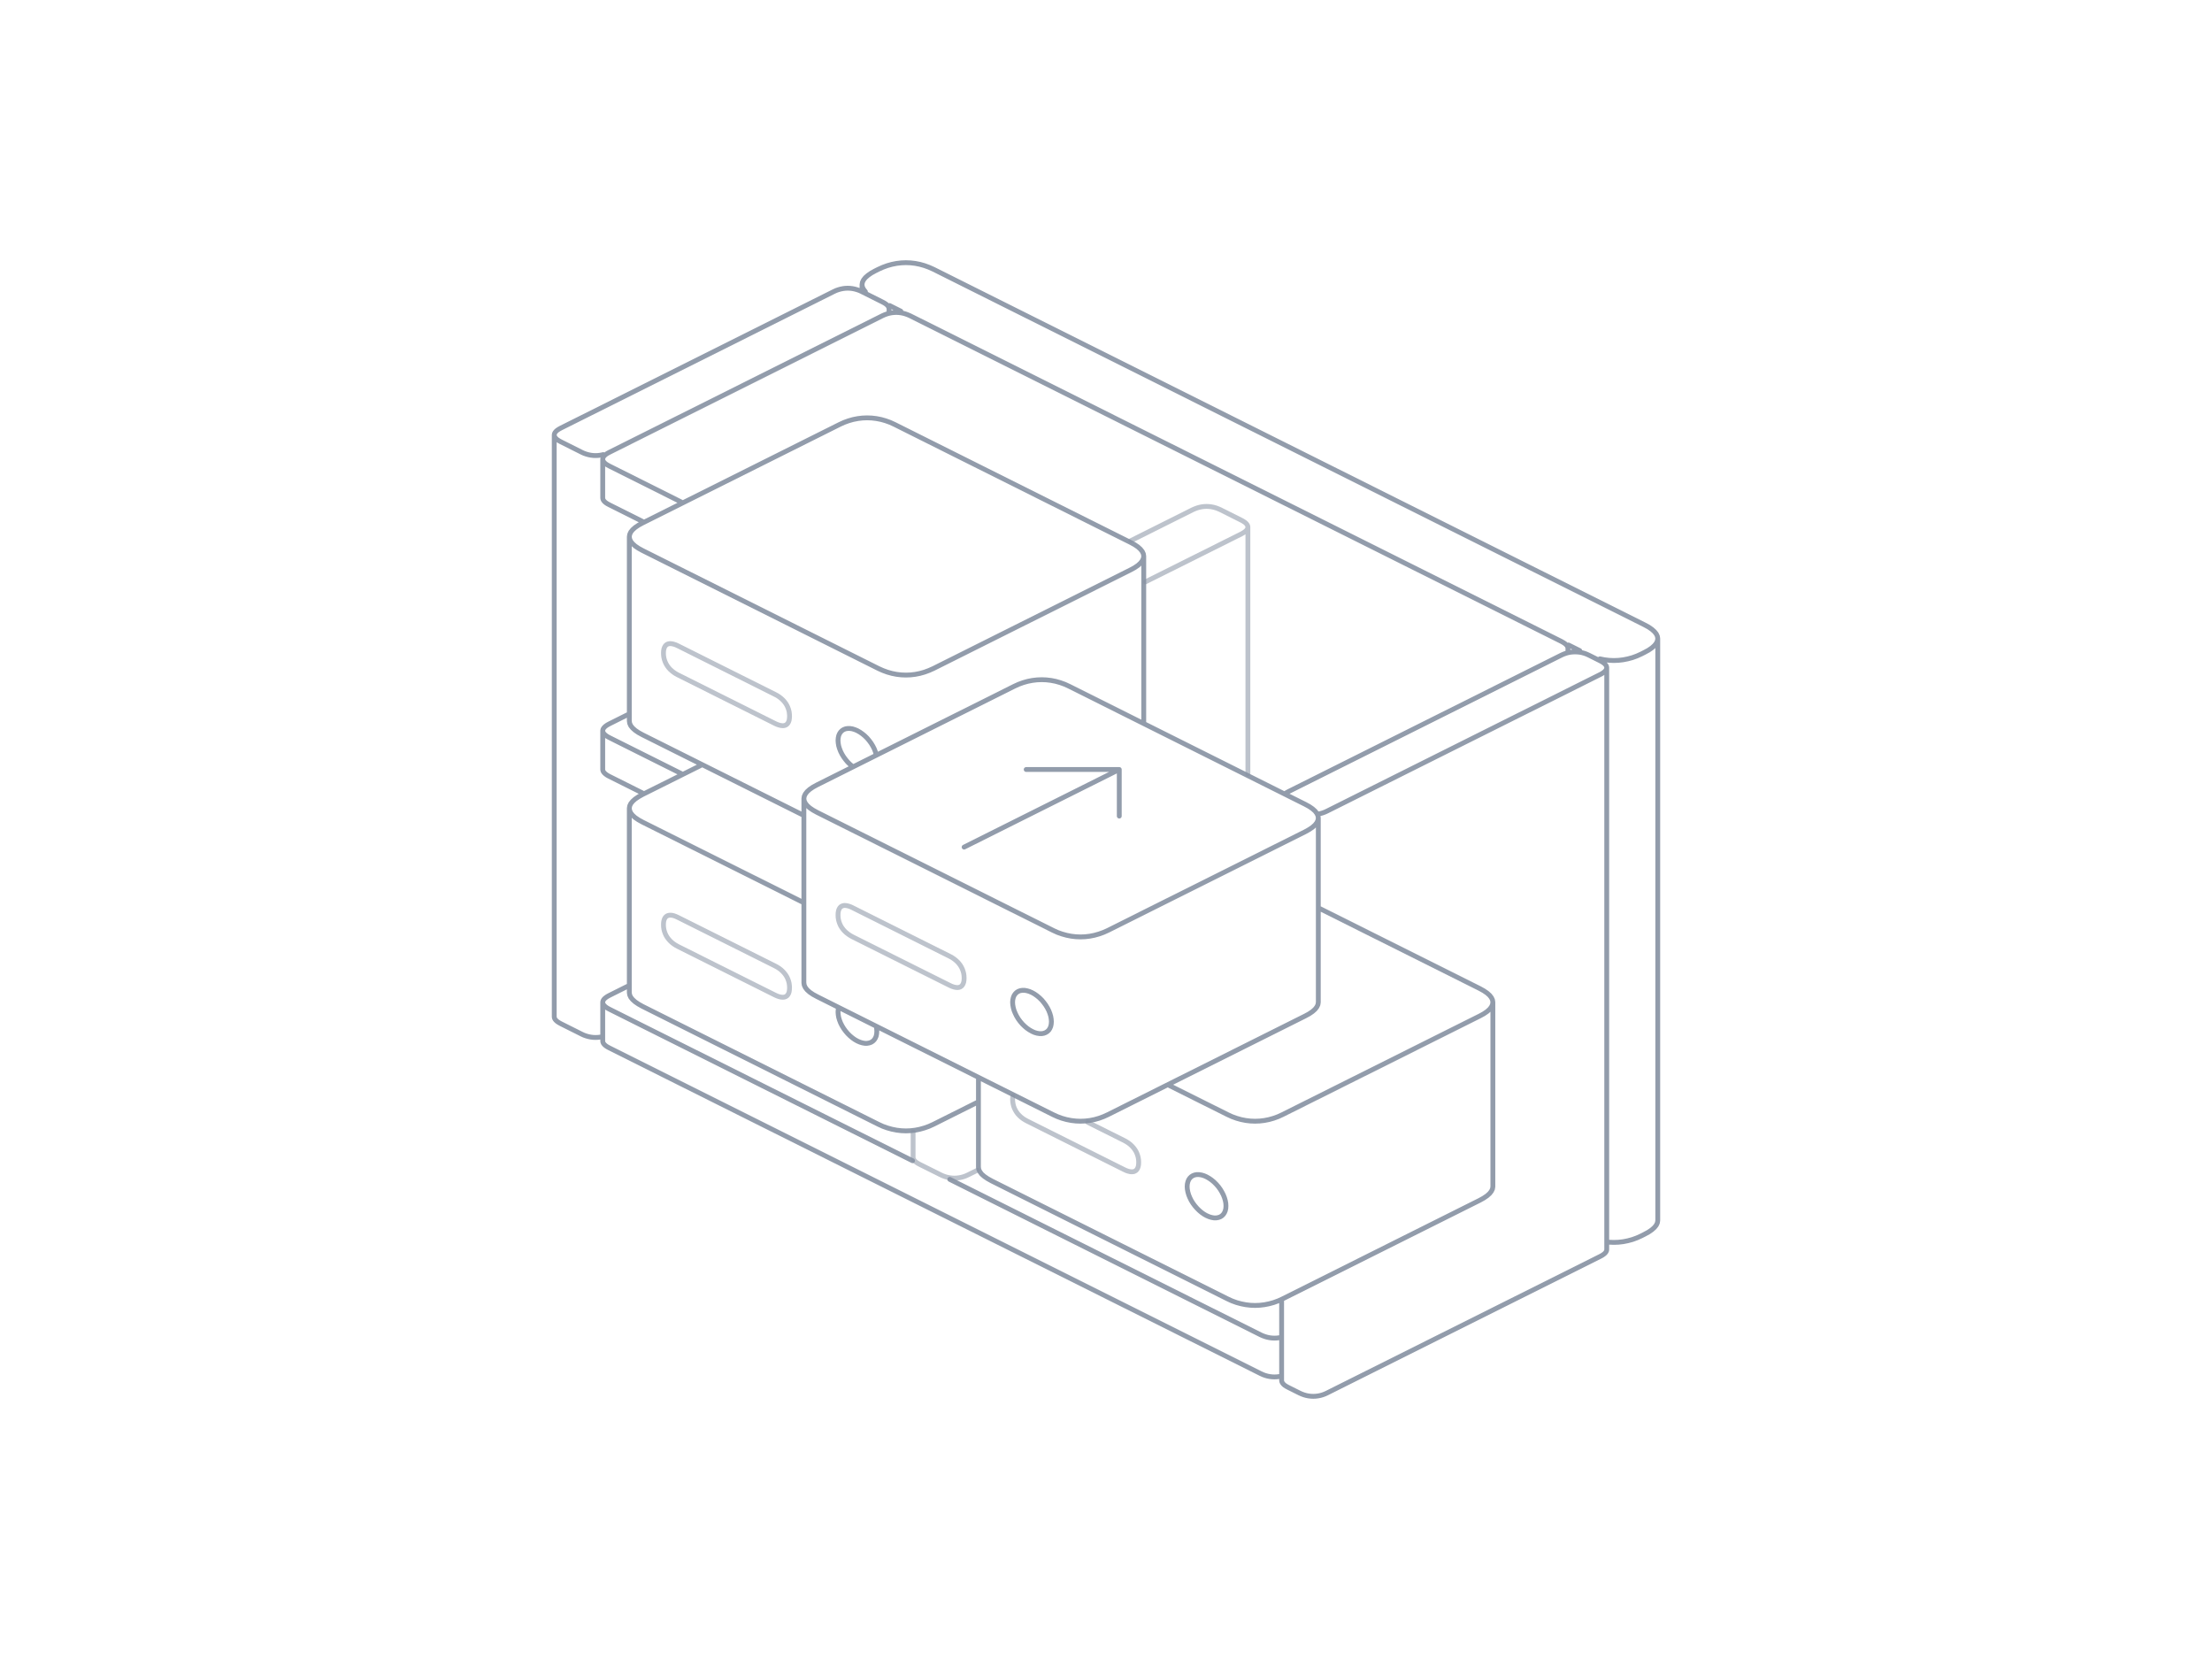
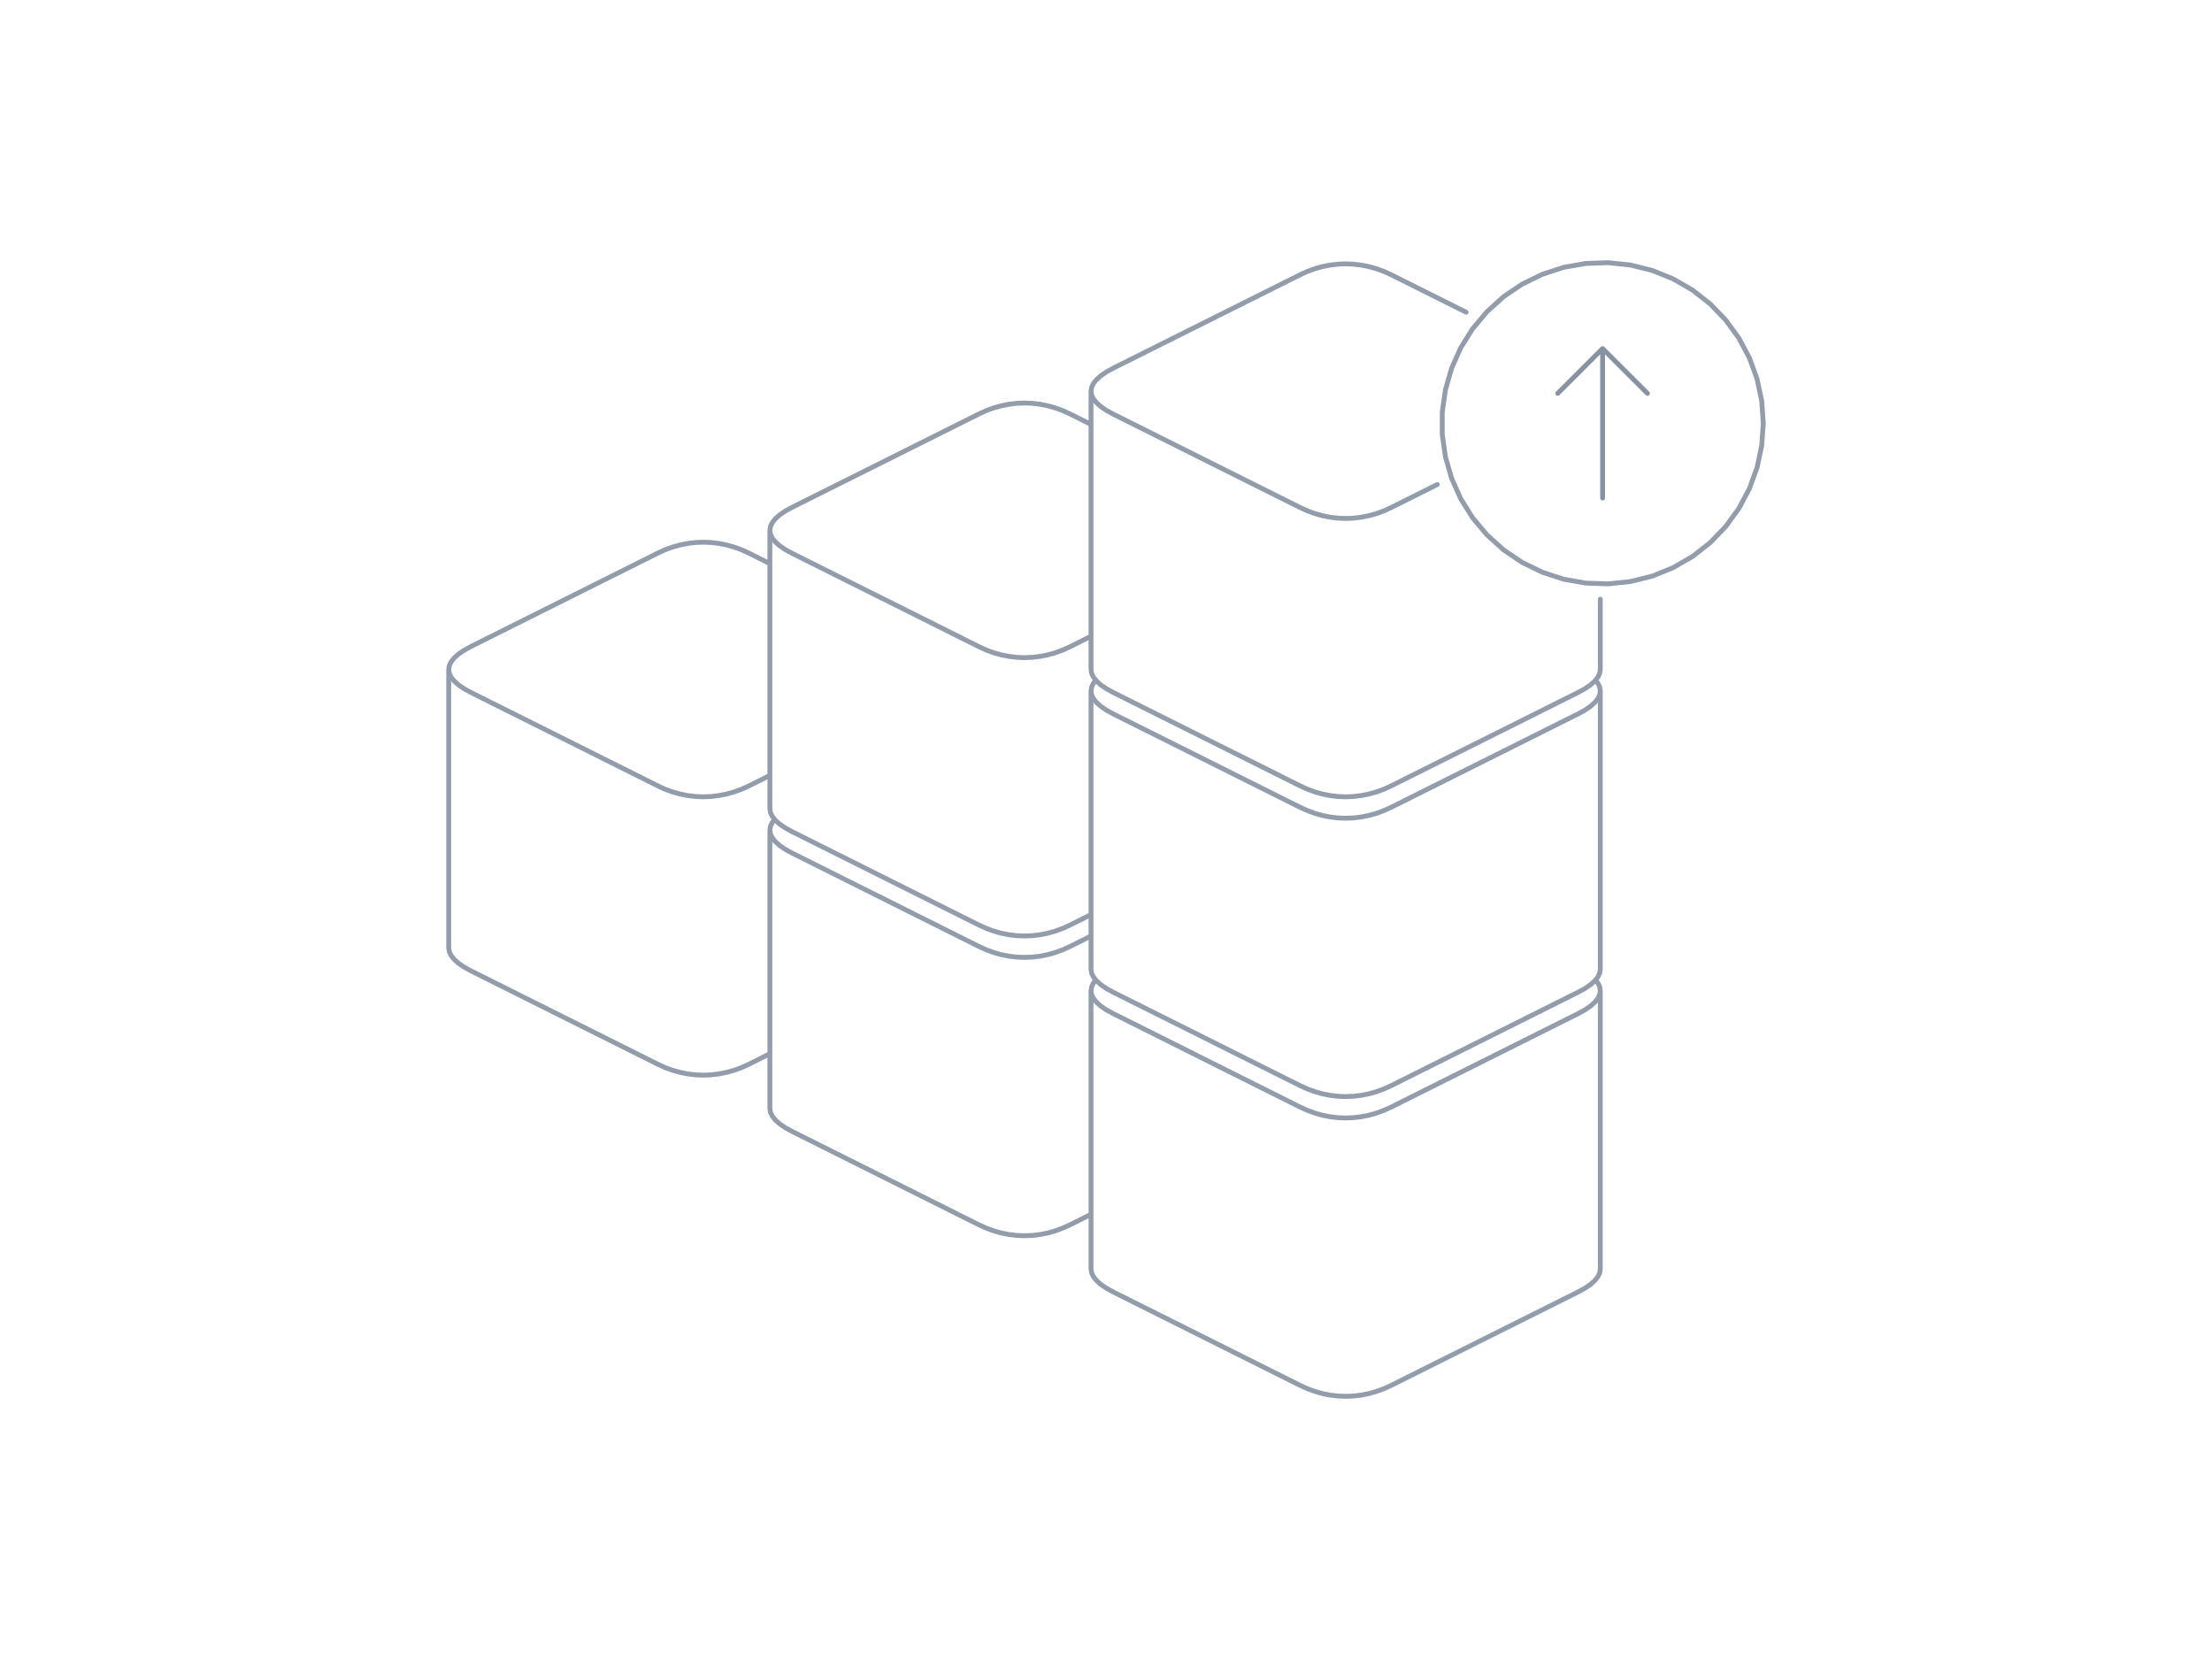
<svg xmlns="http://www.w3.org/2000/svg" viewBox="0 0 480 360" role="img" color="#8792a2" fill="none" stroke="currentColor" stroke-width="1.05" stroke-linecap="round" stroke-linejoin="round">
-   <path vector-effect="non-scaling-stroke" stroke-opacity=".55" d="M261.82,109.89 261.31,109.91 260.81,109.97 260.31,110.07 259.81,110.21 259.32,110.39 258.83,110.60 245.38,117.33 M198.14,245.65 198.14,251.16 198.18,251.42 198.30,251.67 198.50,251.92 198.77,252.17 199.13,252.42 199.57,252.66 204.12,254.93 204.60,255.15 205.09,255.33 205.59,255.47 206.09,255.57 206.60,255.63 207.10,255.65 207.61,255.63 208.12,255.57 208.62,255.47 209.12,255.33 209.61,255.15 210.09,254.93 212.09,253.94 M270.79,167.92 270.79,114.37 270.75,114.12 270.63,113.87 270.43,113.61 270.15,113.36 269.79,113.12 269.36,112.88 264.81,110.60 264.33,110.39 263.84,110.21 263.34,110.07 262.84,109.97 262.33,109.91 261.82,109.89 M270.79,114.37 270.75,114.63 270.63,114.88 270.43,115.13 270.15,115.38 269.79,115.62 269.36,115.87 248.54,126.27 M168.17,215.92 168.66,216.14 169.11,216.29 169.52,216.38 169.89,216.40 170.22,216.37 170.51,216.26 170.76,216.10 170.96,215.87 171.12,215.58 171.24,215.23 171.30,214.81 171.33,214.34 171.33,214.33 171.30,213.83 171.24,213.35 171.12,212.88 170.96,212.43 170.76,212.00 170.51,211.59 170.22,211.20 169.89,210.83 169.52,210.48 169.11,210.16 168.66,209.87 168.17,209.60 147.12,199.08 146.64,198.86 146.19,198.70 145.78,198.61 145.41,198.59 145.08,198.63 144.79,198.73 144.54,198.90 144.34,199.12 144.18,199.41 144.06,199.77 143.99,200.18 143.97,200.65 143.97,200.66 143.99,201.16 144.06,201.64 144.18,202.11 144.34,202.56 144.54,202.99 144.79,203.40 145.08,203.79 145.41,204.16 145.78,204.51 146.19,204.83 146.64,205.12 147.12,205.39 168.17,215.92 M243.94,253.80 244.42,254.02 244.87,254.17 245.28,254.26 245.65,254.28 245.98,254.25 246.27,254.14 246.52,253.98 246.72,253.75 246.88,253.46 247.00,253.11 247.07,252.69 247.09,252.22 247.09,252.21 247.07,251.72 247.00,251.23 246.88,250.76 246.72,250.31 246.52,249.88 246.27,249.47 245.98,249.08 245.65,248.71 245.28,248.36 244.87,248.04 244.42,247.75 243.94,247.48 236.05,243.54 M219.78,237.90 219.76,238.06 219.73,238.53 219.73,238.54 219.76,239.04 219.83,239.52 219.94,239.99 220.10,240.44 220.31,240.87 220.55,241.28 220.84,241.68 221.17,242.04 221.54,242.39 221.95,242.71 222.40,243.00 222.89,243.27 243.94,253.80 M168.17,156.99 168.66,157.21 169.11,157.36 169.52,157.45 169.89,157.48 170.22,157.44 170.51,157.34 170.76,157.17 170.96,156.94 171.12,156.65 171.24,156.30 171.30,155.89 171.33,155.41 171.33,155.41 171.30,154.91 171.24,154.43 171.12,153.96 170.96,153.51 170.76,153.08 170.51,152.66 170.22,152.27 169.89,151.90 169.52,151.56 169.11,151.24 168.66,150.94 168.17,150.68 147.12,140.15 146.64,139.93 146.19,139.78 145.78,139.69 145.41,139.66 145.08,139.70 144.79,139.80 144.54,139.97 144.34,140.20 144.18,140.49 144.06,140.84 143.99,141.25 143.97,141.73 143.97,141.73 143.99,142.23 144.06,142.71 144.18,143.18 144.34,143.63 144.54,144.06 144.79,144.48 145.08,144.87 145.41,145.24 145.78,145.58 146.19,145.90 146.64,146.20 147.12,146.46 168.17,156.99 M206.06,213.81 206.54,214.03 206.99,214.18 207.40,214.27 207.77,214.30 208.10,214.26 208.39,214.16 208.64,213.99 208.84,213.76 209.00,213.47 209.12,213.12 209.19,212.71 209.21,212.23 209.21,212.23 209.19,211.73 209.12,211.25 209.00,210.78 208.84,210.33 208.64,209.90 208.39,209.48 208.10,209.09 207.77,208.72 207.40,208.38 206.99,208.06 206.54,207.76 206.06,207.50 185.00,196.97 184.52,196.75 184.07,196.60 183.66,196.51 183.29,196.48 182.96,196.52 182.67,196.63 182.42,196.79 182.22,197.02 182.06,197.31 181.94,197.66 181.87,198.07 181.85,198.55 181.85,198.56 181.87,199.05 181.94,199.54 182.06,200.00 182.22,200.45 182.42,200.89 182.67,201.30 182.96,201.69 183.29,202.06 183.66,202.40 184.07,202.72 184.52,203.02 185.00,203.29 206.06,213.81" />
-   <path vector-effect="non-scaling-stroke" stroke-opacity=".9" d="M196.58,57.00 195.57,57.04 194.55,57.16 193.55,57.36 192.55,57.64 191.57,58.00 190.61,58.43 189.93,58.77 189.06,59.25 188.34,59.75 187.78,60.24 187.38,60.75 187.14,61.25 187.06,61.76 187.06,62.92 M349.01,269.54 349.20,269.56 350.21,269.60 351.23,269.56 352.24,269.44 353.24,269.24 354.24,268.97 355.22,268.61 356.19,268.17 356.86,267.83 357.74,267.35 358.45,266.86 359.01,266.36 359.41,265.86 359.65,265.35 359.73,264.84 359.73,138.57 359.65,138.07 359.41,137.56 359.01,137.06 358.45,136.56 357.74,136.07 356.86,135.59 202.56,58.43 201.59,58.00 200.61,57.64 199.62,57.36 198.61,57.16 197.60,57.04 196.58,57.00 M359.73,138.57 359.65,139.08 359.41,139.59 359.01,140.09 358.45,140.59 357.74,141.08 356.86,141.56 356.19,141.90 355.22,142.34 354.24,142.70 353.24,142.97 352.24,143.17 351.23,143.29 350.21,143.33 349.20,143.29 348.18,143.17 347.18,142.97 347.16,142.97 M342.80,141.18 340.36,139.96 M195.48,67.52 193.04,66.30 M187.79,63.29 187.78,63.28 187.38,62.77 187.14,62.27 187.06,61.76 M183.96,62.54 183.45,62.56 182.94,62.62 182.44,62.72 181.94,62.86 181.45,63.03 180.97,63.25 121.70,92.89 121.27,93.13 120.91,93.37 120.63,93.62 120.43,93.87 120.31,94.13 120.27,94.38 120.27,220.65 120.31,220.90 120.43,221.16 120.63,221.41 120.91,221.66 121.27,221.90 121.70,222.14 126.25,224.42 126.73,224.64 127.22,224.81 127.72,224.95 128.22,225.05 128.73,225.11 129.24,225.13 129.75,225.11 130.25,225.05 130.44,225.02 M192.92,67.63 192.92,67.02 192.88,66.77 192.76,66.51 192.57,66.26 192.29,66.01 191.93,65.77 191.49,65.53 186.94,63.25 186.46,63.03 185.97,62.86 185.47,62.72 184.97,62.62 184.46,62.56 183.96,62.54 M130.90,98.64 130.76,98.68 130.25,98.78 129.75,98.84 129.24,98.86 128.73,98.84 128.22,98.78 127.72,98.68 127.22,98.54 126.73,98.37 126.25,98.15 121.70,95.87 121.27,95.63 120.91,95.39 120.63,95.14 120.43,94.89 120.31,94.63 120.27,94.38 M136.21,214.01 132.23,216.00 131.79,216.24 131.43,216.49 131.15,216.73 130.95,216.99 130.83,217.24 130.79,217.49 130.79,225.91 130.83,226.16 130.95,226.42 131.15,226.67 131.43,226.92 131.79,227.16 132.23,227.40 273.57,298.07 274.05,298.29 274.54,298.47 275.04,298.61 275.54,298.71 276.05,298.77 276.55,298.79 277.06,298.77 277.57,298.71 277.76,298.67 M277.76,290.26 277.57,290.29 277.06,290.35 276.55,290.37 276.05,290.35 275.54,290.29 275.04,290.19 274.54,290.05 274.05,289.87 273.57,289.66 206.10,255.92 M198.02,251.88 132.23,218.99 131.79,218.75 131.43,218.50 131.15,218.25 130.95,218.00 130.83,217.75 130.79,217.49 M136.21,155.08 132.23,157.07 131.79,157.31 131.43,157.56 131.15,157.81 130.95,158.06 130.83,158.31 130.79,158.57 130.79,166.98 130.83,167.24 130.95,167.49 131.15,167.74 131.43,167.99 131.79,168.24 132.23,168.48 139.37,172.05 M147.79,167.84 132.23,160.06 131.79,159.82 131.43,159.57 131.15,159.32 130.95,159.07 130.83,158.82 130.79,158.57 M194.48,67.80 193.97,67.82 193.46,67.88 192.96,67.98 192.46,68.12 191.97,68.30 191.49,68.51 132.23,98.15 131.79,98.39 131.43,98.63 131.15,98.88 130.95,99.13 130.83,99.39 130.79,99.64 130.79,108.06 130.83,108.31 130.95,108.57 131.15,108.82 131.43,109.07 131.79,109.31 132.23,109.55 139.37,113.12 M340.24,141.29 340.24,140.68 340.20,140.42 340.08,140.17 339.88,139.92 339.60,139.67 339.24,139.43 338.80,139.18 197.47,68.51 196.98,68.30 196.49,68.12 195.99,67.98 195.49,67.88 194.99,67.82 194.48,67.80 M147.79,108.92 132.23,101.13 131.79,100.89 131.43,100.65 131.15,100.40 130.95,100.15 130.83,99.89 130.79,99.64 M341.79,141.46 341.29,141.48 340.78,141.53 340.28,141.63 339.78,141.77 339.29,141.95 338.80,142.17 279.54,171.80 279.10,172.05 279.08,172.06 M278.11,282.33 278.11,299.57 278.15,299.82 278.27,300.07 278.47,300.33 278.74,300.58 279.10,300.82 279.54,301.06 281.98,302.28 282.47,302.50 282.96,302.68 283.45,302.82 283.96,302.92 284.46,302.98 284.97,303.00 285.48,302.98 285.99,302.92 286.49,302.82 286.99,302.68 287.48,302.50 287.96,302.28 347.22,272.65 347.66,272.41 348.02,272.16 348.30,271.92 348.50,271.66 348.62,271.41 348.66,271.16 348.66,144.89 348.62,144.63 348.50,144.38 348.30,144.13 348.02,143.88 347.66,143.63 347.22,143.39 344.78,142.17 344.30,141.95 343.81,141.77 343.31,141.63 342.81,141.53 342.30,141.48 341.79,141.46 M348.66,144.89 348.62,145.14 348.50,145.39 348.30,145.65 348.02,145.89 347.66,146.14 347.22,146.38 287.96,176.01 287.48,176.23 286.99,176.41 286.49,176.55 286.20,176.61 M152.00,166.13 139.42,172.41 138.55,172.90 137.83,173.39 137.27,173.89 136.87,174.39 136.64,174.89 136.56,175.40 136.56,215.39 136.64,215.90 136.87,216.40 137.27,216.90 137.83,217.40 138.55,217.89 139.42,218.38 190.61,243.97 191.57,244.41 192.55,244.76 193.55,245.04 194.55,245.24 195.57,245.36 196.58,245.40 197.60,245.36 198.61,245.24 199.62,245.04 200.61,244.76 201.59,244.41 202.56,243.97 211.97,239.26 M174.09,195.72 139.42,178.39 138.55,177.91 137.83,177.42 137.27,176.92 136.87,176.42 136.64,175.91 136.56,175.40 M186.06,225.91 186.61,226.15 187.15,226.31 187.67,226.40 188.17,226.40 188.62,226.32 189.04,226.17 189.40,225.94 189.71,225.63 189.95,225.26 190.13,224.83 190.23,224.34 190.27,223.81 190.27,223.80 190.23,223.23 190.21,223.12 M181.91,218.96 181.89,219.06 181.85,219.59 181.85,219.60 181.89,220.17 181.99,220.76 182.17,221.37 182.41,221.99 182.72,222.60 183.08,223.19 183.50,223.76 183.95,224.29 184.45,224.78 184.97,225.22 185.51,225.60 186.06,225.91 186.06,225.91 M212.32,234.17 212.32,253.27 212.40,253.78 212.64,254.28 213.03,254.79 213.59,255.28 214.31,255.77 215.19,256.26 266.37,281.85 267.33,282.29 268.32,282.65 269.31,282.92 270.32,283.12 271.33,283.24 272.34,283.28 273.36,283.24 274.37,283.12 275.38,282.92 276.37,282.65 277.36,282.29 278.32,281.85 321.08,260.47 321.96,259.98 322.68,259.49 323.24,258.99 323.63,258.49 323.87,257.99 323.95,257.48 323.95,217.49 323.87,216.98 323.63,216.48 323.24,215.98 322.68,215.48 321.96,214.99 321.08,214.50 286.42,197.17 M323.95,217.49 323.87,218.00 323.63,218.51 323.24,219.01 322.68,219.51 321.96,220.00 321.08,220.48 278.32,241.86 277.36,242.30 276.37,242.66 275.38,242.94 274.37,243.14 273.36,243.26 272.34,243.30 271.33,243.26 270.32,243.14 269.31,242.94 268.32,242.66 267.33,242.30 266.37,241.86 253.80,235.58 M261.83,263.79 262.38,264.03 262.91,264.19 263.44,264.28 263.93,264.28 264.39,264.20 264.80,264.05 265.16,263.82 265.47,263.51 265.71,263.14 265.89,262.71 266.00,262.22 266.03,261.69 266.03,261.68 266.00,261.12 265.89,260.52 265.71,259.91 265.47,259.30 265.16,258.69 264.80,258.09 264.39,257.52 263.93,256.99 263.44,256.50 262.91,256.06 262.38,255.69 261.83,255.38 261.82,255.37 261.27,255.13 260.73,254.97 260.21,254.89 259.72,254.88 259.26,254.96 258.84,255.12 258.48,255.35 258.18,255.65 257.93,256.02 257.76,256.46 257.65,256.94 257.61,257.47 257.61,257.48 257.65,258.05 257.76,258.64 257.93,259.25 258.18,259.87 258.48,260.48 258.84,261.07 259.26,261.64 259.72,262.17 260.21,262.66 260.73,263.10 261.27,263.48 261.82,263.79 261.83,263.79 M188.16,90.67 187.15,90.71 186.14,90.83 185.13,91.03 184.14,91.31 183.15,91.67 182.19,92.11 139.42,113.49 138.55,113.97 137.83,114.46 137.27,114.96 136.87,115.46 136.64,115.97 136.56,116.48 136.56,156.46 136.64,156.97 136.87,157.48 137.27,157.98 137.83,158.48 138.55,158.97 139.42,159.45 174.09,176.78 M248.19,156.62 248.19,120.69 248.11,120.18 247.87,119.67 247.47,119.17 246.92,118.67 246.20,118.18 245.32,117.70 194.14,92.11 193.18,91.67 192.19,91.31 191.20,91.03 190.19,90.83 189.18,90.71 188.16,90.67 M248.19,120.69 248.11,121.19 247.87,121.70 247.47,122.20 246.92,122.70 246.20,123.19 245.32,123.67 202.56,145.06 201.59,145.49 200.61,145.85 199.62,146.13 198.61,146.33 197.60,146.45 196.58,146.49 195.57,146.45 194.55,146.33 193.55,146.13 192.55,145.85 191.57,145.49 190.61,145.06 139.42,119.46 138.55,118.98 137.83,118.49 137.27,117.99 136.87,117.49 136.64,116.98 136.56,116.48 M190.07,163.53 189.95,163.11 189.71,162.49 189.40,161.88 189.04,161.29 188.62,160.72 188.17,160.18 187.67,159.69 187.15,159.26 186.61,158.88 186.06,158.57 186.06,158.56 185.51,158.33 184.97,158.16 184.45,158.08 183.95,158.08 183.50,158.15 183.08,158.31 182.72,158.54 182.41,158.85 182.17,159.22 181.99,159.65 181.89,160.14 181.85,160.67 181.85,160.68 181.89,161.24 181.99,161.84 182.17,162.44 182.41,163.06 182.72,163.67 183.08,164.26 183.50,164.83 183.95,165.37 184.45,165.86 184.81,166.16 M226.05,147.49 225.03,147.53 224.02,147.65 223.01,147.85 222.02,148.13 221.03,148.49 220.07,148.93 177.31,170.31 176.43,170.79 175.71,171.28 175.15,171.78 174.76,172.28 174.52,172.79 174.44,173.30 174.44,213.28 174.52,213.79 174.76,214.30 175.15,214.80 175.71,215.30 176.43,215.79 177.31,216.27 228.49,241.86 229.45,242.30 230.43,242.66 231.43,242.94 232.44,243.14 233.45,243.26 234.46,243.30 235.48,243.26 236.49,243.14 237.50,242.94 238.49,242.66 239.47,242.30 240.44,241.86 283.20,220.48 284.08,220.00 284.80,219.51 285.36,219.01 285.75,218.51 285.99,218.00 286.07,217.49 286.07,177.51 285.99,177.00 285.75,176.49 285.36,175.99 284.80,175.49 284.08,175.00 283.20,174.52 232.02,148.93 231.06,148.49 230.07,148.13 229.08,147.85 228.07,147.65 227.06,147.53 226.05,147.49 M286.07,177.51 285.99,178.01 285.75,178.52 285.36,179.02 284.80,179.52 284.08,180.01 283.20,180.50 240.44,201.88 239.47,202.32 238.49,202.67 237.50,202.95 236.49,203.15 235.48,203.27 234.46,203.31 233.45,203.27 232.44,203.15 231.43,202.95 230.43,202.67 229.45,202.32 228.49,201.88 177.31,176.29 176.43,175.80 175.71,175.31 175.15,174.81 174.76,174.31 174.52,173.81 174.44,173.30 M223.95,223.81 224.49,224.05 225.03,224.21 225.55,224.29 226.05,224.30 226.50,224.22 226.92,224.06 227.28,223.83 227.59,223.53 227.83,223.15 228.01,222.72 228.11,222.24 228.15,221.71 228.15,221.70 228.11,221.13 228.01,220.54 227.83,219.93 227.59,219.31 227.28,218.70 226.92,218.11 226.50,217.54 226.05,217.00 225.55,216.51 225.03,216.08 224.49,215.70 223.95,215.39 223.94,215.39 223.39,215.15 222.85,214.99 222.33,214.90 221.83,214.90 221.38,214.97 220.96,215.13 220.60,215.36 220.30,215.67 220.05,216.04 219.88,216.47 219.77,216.96 219.73,217.49 219.73,217.50 219.77,218.06 219.88,218.66 220.05,219.27 220.30,219.88 220.60,220.49 220.96,221.09 221.38,221.66 221.83,222.19 222.33,222.68 222.85,223.12 223.39,223.49 223.94,223.80 223.95,223.81 M209.21,183.82 242.88,166.98 M242.88,177.09 242.88,166.98 222.68,166.98" />
+   <path vector-effect="non-scaling-stroke" stroke-opacity=".9" d="M152.62,117.65 150.94,117.72 149.26,117.92 147.60,118.25 145.95,118.71 144.32,119.30 142.73,120.03 102.12,140.33 100.67,141.13 99.48,141.95 98.56,142.77 97.90,143.60 97.50,144.44 97.37,145.28 97.37,205.68 97.50,206.52 97.90,207.36 98.56,208.19 99.48,209.02 100.67,209.83 102.12,210.63 142.73,230.93 144.32,231.66 145.95,232.25 147.60,232.71 149.26,233.04 150.94,233.24 152.62,233.31 154.30,233.24 155.98,233.04 157.64,232.71 159.29,232.25 160.92,231.66 162.52,230.93 166.71,228.84 M166.71,122.13 162.52,120.03 160.92,119.30 159.29,118.71 157.64,118.25 155.98,117.92 154.30,117.72 152.62,117.65 M166.71,168.44 162.52,170.53 160.92,171.26 159.29,171.85 157.64,172.31 155.98,172.64 154.30,172.84 152.62,172.91 150.94,172.84 149.26,172.64 147.60,172.31 145.95,171.85 144.32,171.26 142.73,170.53 102.12,150.23 100.67,149.43 99.48,148.62 98.56,147.79 97.90,146.96 97.50,146.12 97.37,145.28 M167.88,178.09 167.59,178.45 167.19,179.29 167.06,180.13 167.06,240.53 167.19,241.37 167.59,242.21 168.25,243.04 169.17,243.86 170.36,244.68 171.81,245.48 212.42,265.78 214.02,266.50 215.64,267.10 217.29,267.56 218.96,267.89 220.63,268.09 222.31,268.15 224.00,268.09 225.67,267.89 227.34,267.56 228.98,267.10 230.61,266.50 232.21,265.78 236.40,263.68 M236.40,203.28 232.21,205.38 230.61,206.10 228.98,206.70 227.34,207.16 225.67,207.49 224.00,207.69 222.31,207.75 220.63,207.69 218.96,207.49 217.29,207.16 215.64,206.70 214.02,206.10 212.42,205.38 171.81,185.08 170.36,184.28 169.17,183.46 168.25,182.64 167.59,181.81 167.19,180.97 167.06,180.13 M222.31,87.45 220.63,87.52 218.96,87.72 217.29,88.05 215.64,88.51 214.02,89.10 212.42,89.83 171.81,110.13 170.36,110.93 169.17,111.75 168.25,112.57 167.59,113.40 167.19,114.24 167.06,115.08 167.06,175.48 167.19,176.32 167.59,177.16 168.25,177.99 169.17,178.82 170.36,179.63 171.81,180.43 212.42,200.73 214.02,201.46 215.64,202.05 217.29,202.51 218.96,202.84 220.63,203.04 222.31,203.11 224.00,203.04 225.67,202.84 227.34,202.51 228.98,202.05 230.61,201.46 232.21,200.73 236.40,198.64 M236.40,91.93 232.21,89.83 230.61,89.10 228.98,88.51 227.34,88.05 225.67,87.72 224.00,87.52 222.31,87.45 M236.40,138.24 232.21,140.33 230.61,141.06 228.98,141.65 227.34,142.11 225.67,142.44 224.00,142.64 222.31,142.71 220.63,142.64 218.96,142.44 217.29,142.11 215.64,141.65 214.02,141.06 212.42,140.33 171.81,120.03 170.36,119.23 169.17,118.42 168.25,117.59 167.59,116.76 167.19,115.92 167.06,115.08 M237.57,212.93 237.28,213.29 236.88,214.13 236.75,214.97 236.75,275.37 236.88,276.21 237.28,277.05 237.94,277.88 238.86,278.71 240.05,279.52 241.50,280.32 282.11,300.62 283.71,301.35 285.34,301.94 286.98,302.41 288.65,302.74 290.32,302.93 292.01,303.00 293.69,302.93 295.36,302.74 297.03,302.41 298.68,301.94 300.30,301.35 301.90,300.62 342.51,280.32 343.96,279.52 345.15,278.71 346.07,277.88 346.73,277.05 347.13,276.21 347.26,275.37 347.26,214.97 347.13,214.13 346.73,213.29 346.44,212.93 M347.26,214.97 347.13,215.81 346.73,216.65 346.07,217.48 345.15,218.31 343.96,219.12 342.51,219.92 301.90,240.23 300.30,240.95 298.68,241.54 297.03,242.01 295.36,242.34 293.69,242.53 292.01,242.60 290.32,242.53 288.65,242.34 286.98,242.01 285.34,241.54 283.71,240.95 282.11,240.23 241.50,219.92 240.05,219.12 238.86,218.31 237.94,217.48 237.28,216.65 236.88,215.81 236.75,214.97 M237.57,147.89 237.28,148.25 236.88,149.09 236.75,149.93 236.75,210.33 236.88,211.17 237.28,212.01 237.94,212.84 238.86,213.66 240.05,214.48 241.50,215.28 282.11,235.58 283.71,236.30 285.34,236.90 286.98,237.36 288.65,237.69 290.32,237.89 292.01,237.95 293.69,237.89 295.36,237.69 297.03,237.36 298.68,236.90 300.30,236.30 301.90,235.58 342.51,215.28 343.96,214.48 345.15,213.66 346.07,212.84 346.73,212.01 347.13,211.17 347.26,210.33 347.26,149.93 347.13,149.09 346.73,148.25 346.44,147.89 M347.26,149.93 347.13,150.77 346.73,151.61 346.07,152.44 345.15,153.26 343.96,154.08 342.51,154.88 301.90,175.18 300.30,175.90 298.68,176.50 297.03,176.96 295.36,177.29 293.69,177.49 292.01,177.55 290.32,177.49 288.65,177.29 286.98,176.96 285.34,176.50 283.71,175.90 282.11,175.18 241.50,154.88 240.05,154.08 238.86,153.26 237.94,152.44 237.28,151.61 236.88,150.77 236.75,149.93 M292.01,57.25 290.32,57.32 288.65,57.52 286.98,57.85 285.34,58.31 283.71,58.90 282.11,59.63 241.50,79.93 240.05,80.73 238.86,81.55 237.94,82.37 237.28,83.20 236.88,84.04 236.75,84.88 236.75,145.28 236.88,146.12 237.28,146.96 237.94,147.79 238.86,148.62 240.05,149.43 241.50,150.23 282.11,170.53 283.71,171.26 285.34,171.85 286.98,172.31 288.65,172.64 290.32,172.84 292.01,172.91 293.69,172.84 295.36,172.64 297.03,172.31 298.68,171.85 300.30,171.26 301.90,170.53 342.51,150.23 343.96,149.43 345.15,148.62 346.07,147.79 346.73,146.96 347.13,146.12 347.26,145.28 347.26,130.03 M318.15,67.75 301.90,59.63 300.30,58.90 298.68,58.31 297.03,57.85 295.36,57.52 293.69,57.32 292.01,57.25 M311.89,105.14 301.90,110.13 300.30,110.86 298.68,111.45 297.03,111.91 295.36,112.24 293.69,112.44 292.01,112.51 290.32,112.44 288.65,112.24 286.98,111.91 285.34,111.45 283.71,110.86 282.11,110.13 241.50,89.83 240.05,89.03 238.86,88.22 237.94,87.39 237.28,86.56 236.88,85.72 236.75,84.88 M348.98,57.00 344.11,57.17 339.32,58.01 334.70,59.52 330.32,61.65 326.29,64.37 322.68,67.63 319.55,71.35 316.97,75.48 314.99,79.92 313.65,84.60 312.97,89.42 312.97,94.28 313.65,99.10 314.99,103.78 316.97,108.22 319.55,112.35 322.68,116.07 326.29,119.33 330.32,122.05 334.70,124.18 339.32,125.69 344.11,126.53 348.98,126.70 353.82,126.19 358.54,125.02 363.05,123.19 367.26,120.76 371.09,117.77 374.47,114.27 377.33,110.33 379.62,106.03 381.28,101.46 382.29,96.70 382.63,91.85 382.63,91.85 382.29,87.00 381.28,82.24 379.62,77.67 377.33,73.37 374.47,69.44 371.09,65.94 367.26,62.94 363.05,60.51 358.54,58.69 353.82,57.51 348.98,57.00 M382.63,91.85 382.29,87.00 381.28,82.24 379.62,77.67 377.33,73.37 374.47,69.44 371.09,65.94 367.26,62.94 363.05,60.51 358.54,58.69 353.82,57.51 348.98,57.00 344.11,57.17 339.32,58.01 334.70,59.52 330.32,61.65 326.29,64.37 322.68,67.63 319.55,71.35 316.97,75.48 314.99,79.92 313.65,84.60 312.97,89.42 312.97,94.28 313.65,99.10 314.99,103.78 316.97,108.22 319.55,112.35 322.68,116.07 326.29,119.33 330.32,122.05 334.70,124.18 339.32,125.69 344.11,126.53 348.98,126.70 353.82,126.19 358.54,125.02 363.05,123.19 367.26,120.76 371.09,117.77 374.47,114.27 377.33,110.33 379.62,106.03 381.28,101.46 382.29,96.70 382.63,91.85" />
+   <path vector-effect="non-scaling-stroke" stroke-opacity="1" d="M347.76,108.07 347.76,75.64 M338.03,85.36 347.76,75.64 357.49,85.36" />
</svg>
